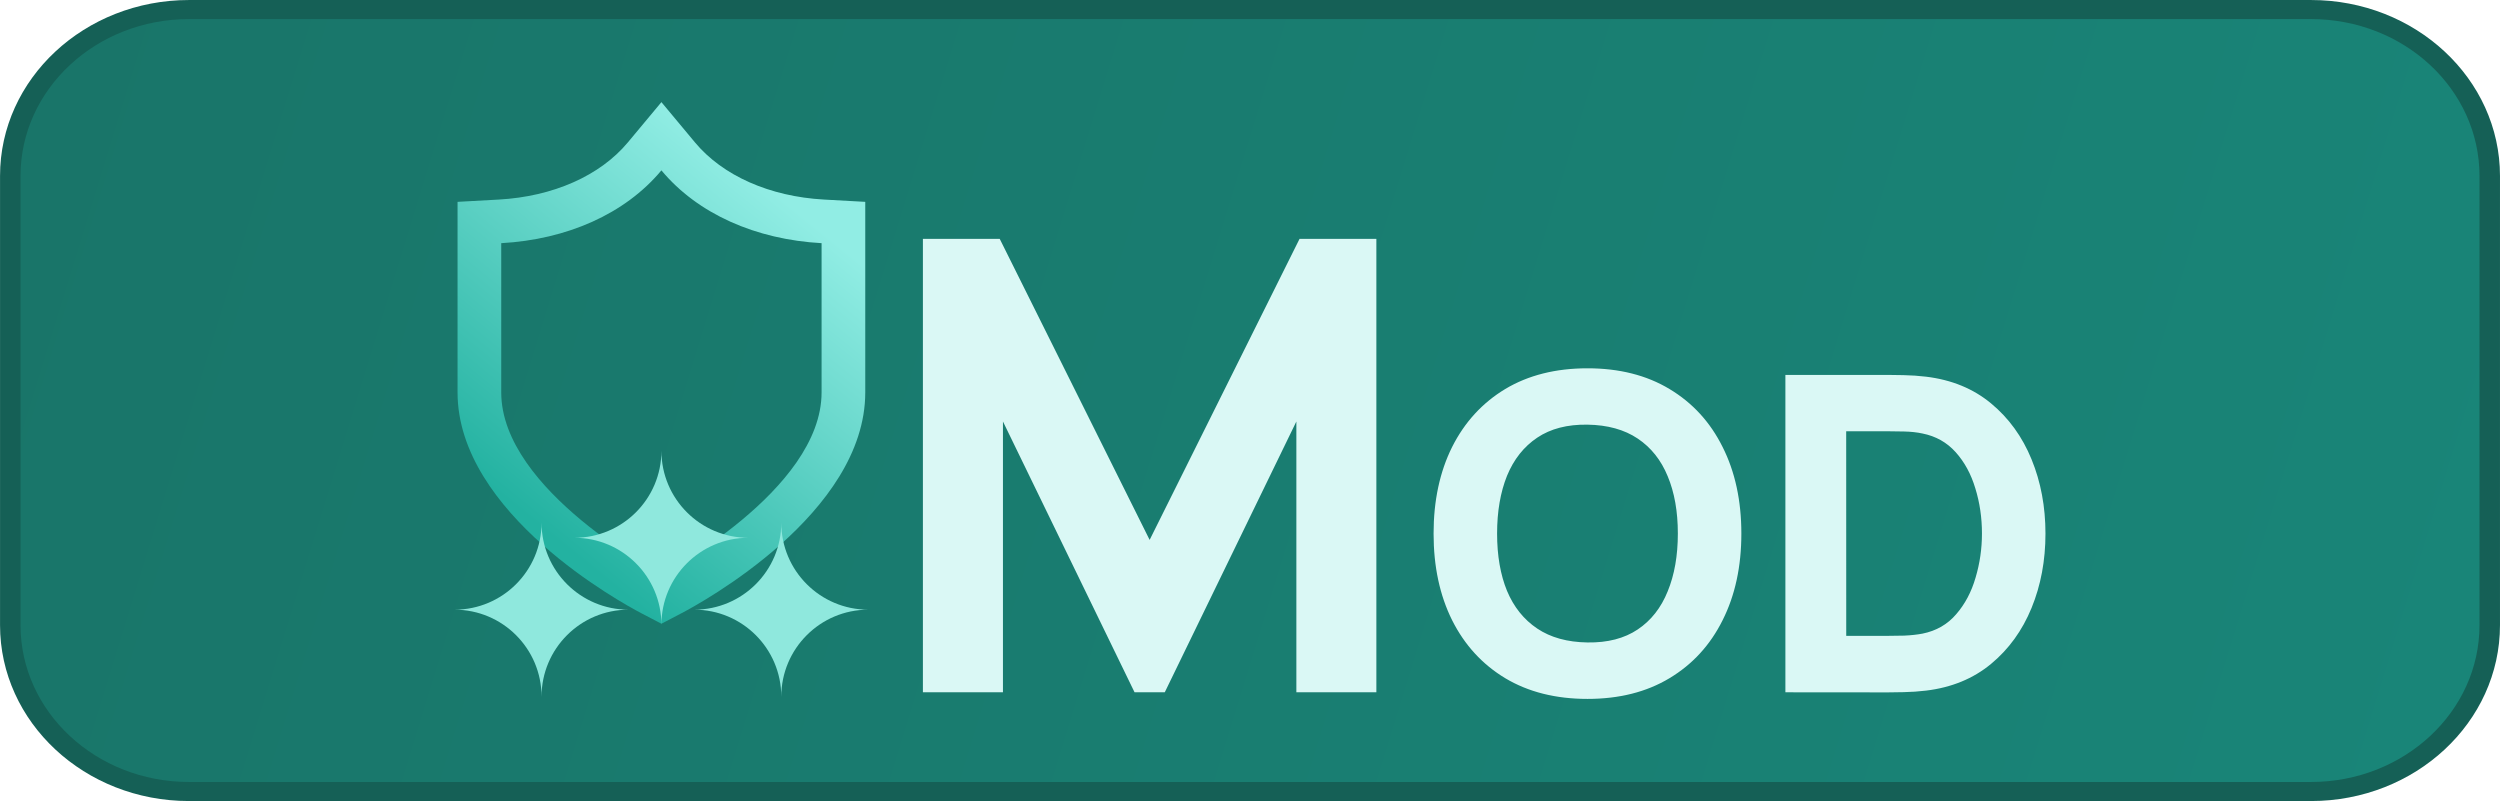
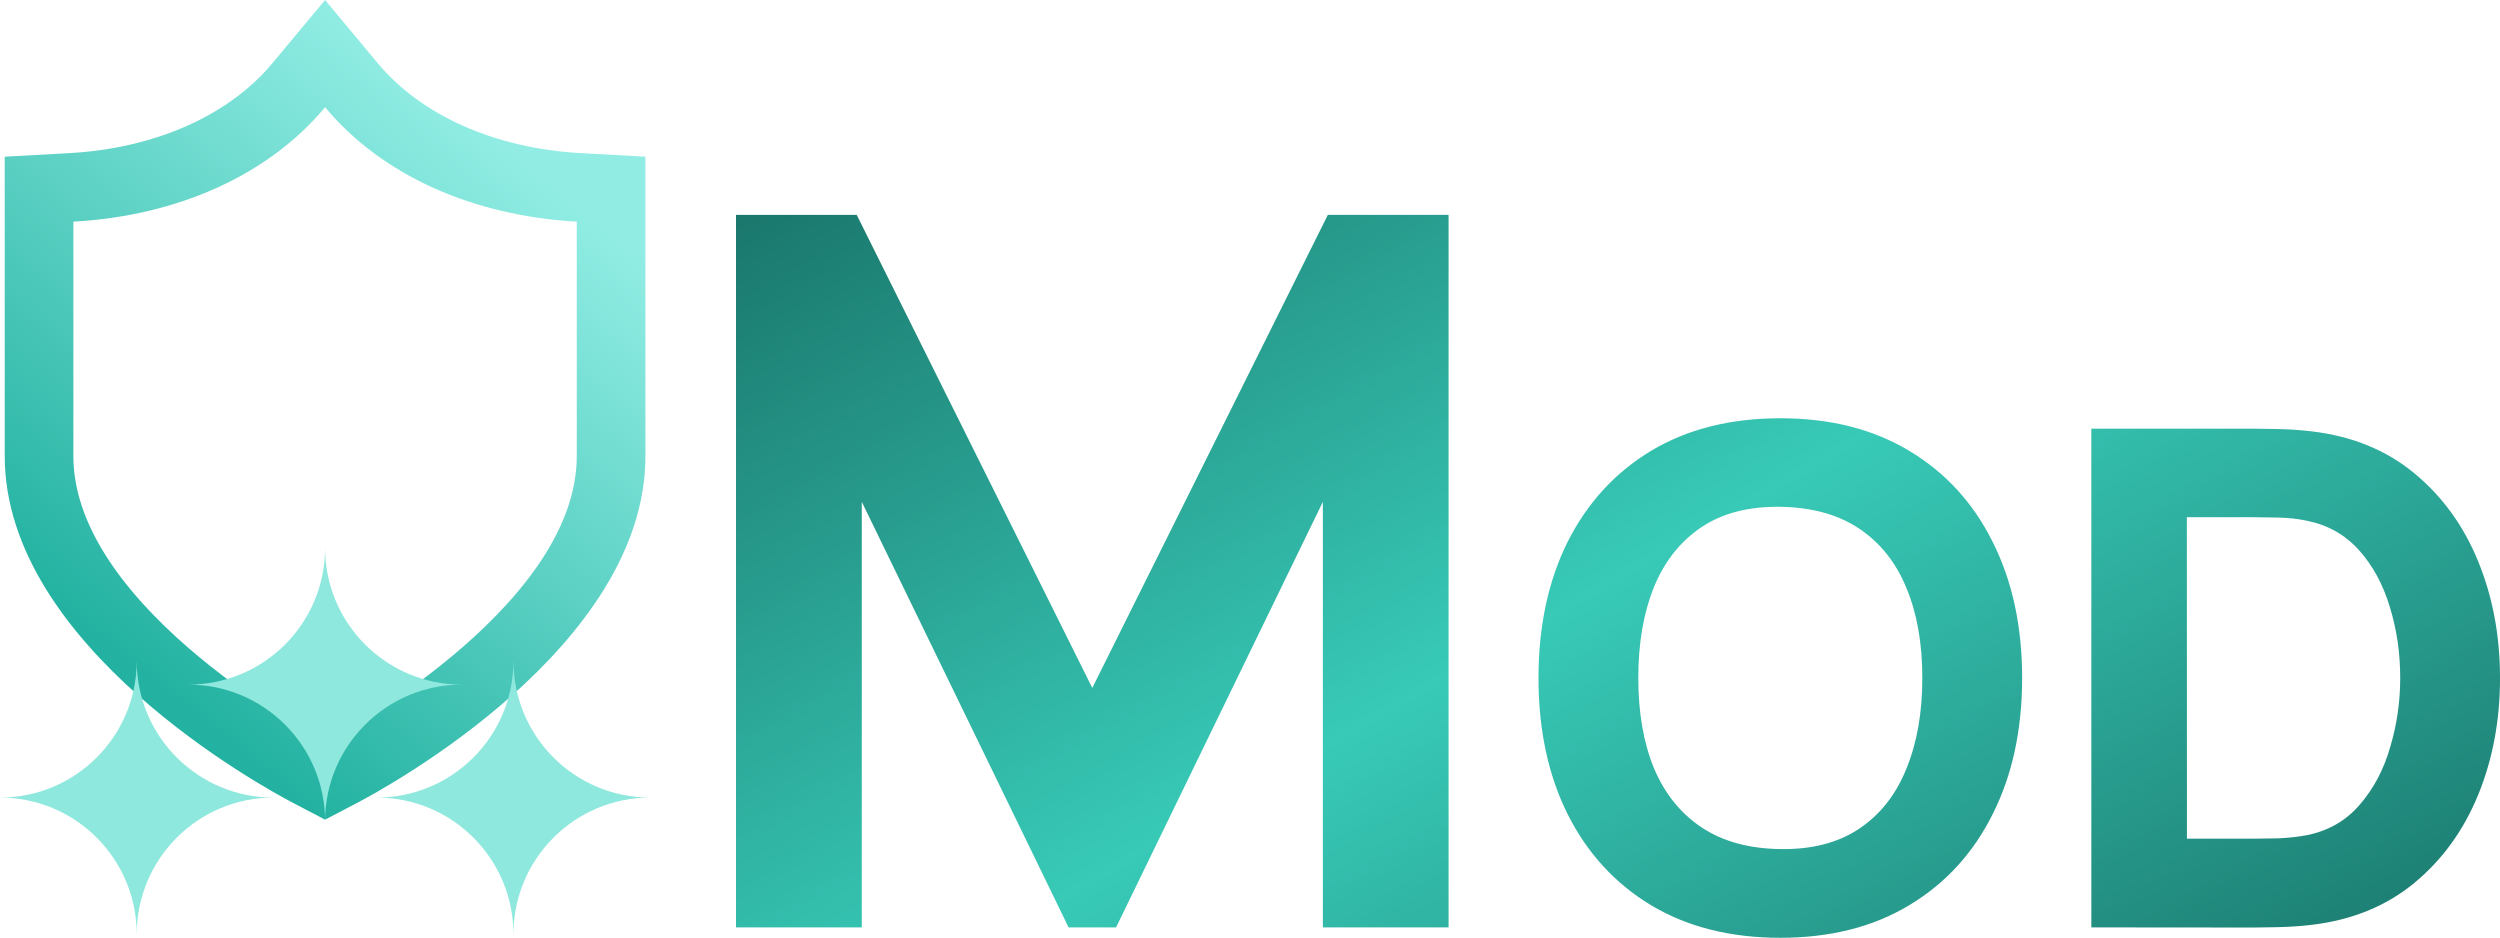
- <svg xmlns="http://www.w3.org/2000/svg" xmlns:xlink="http://www.w3.org/1999/xlink" width="28.009mm" height="8.974mm" viewBox="0 0 28.009 8.974" version="1.1" id="svg1">
+ <svg xmlns="http://www.w3.org/2000/svg" xmlns:xlink="http://www.w3.org/1999/xlink" width="17.824mm" height="6.686mm" viewBox="0 0 17.824 6.686" version="1.1" id="svg1">
  <defs id="defs1">
+     <linearGradient id="linearGradient6">
+       <stop style="stop-color:#156960;stop-opacity:1;" offset="0" id="stop7" />
+       <stop style="stop-color:#38cab7;stop-opacity:1;" offset="0.5" id="stop9" />
+       <stop style="stop-color:#156960;stop-opacity:1;" offset="1" id="stop8" />
+     </linearGradient>
    <linearGradient id="linearGradient49">
      <stop style="stop-color:#23b2a1;stop-opacity:1;" offset="0" id="stop49" />
      <stop style="stop-color:#91ede4;stop-opacity:1;" offset="1" id="stop50" />
-     </linearGradient>
-     <linearGradient id="linearGradient4">
-       <stop style="stop-color:#197569;stop-opacity:1;" offset="0" id="stop3" />
-       <stop style="stop-color:#198578;stop-opacity:1;" offset="1" id="stop4" />
    </linearGradient>
    <linearGradient id="swatch61">
      <stop style="stop-color:#197569;stop-opacity:1;" offset="0" id="stop61" />
    </linearGradient>
    <linearGradient id="linearGradient57">
      <stop style="stop-color:#ffffff;stop-opacity:1;" offset="0" id="stop57" />
      <stop style="stop-color:#ffffff;stop-opacity:0;" offset="1" id="stop58" />
    </linearGradient>
    <linearGradient xlink:href="#linearGradient57" id="linearGradient58" x1="55.894" y1="256" x2="456.107" y2="256" gradientUnits="userSpaceOnUse" />
-     <linearGradient xlink:href="#linearGradient4" id="linearGradient48" gradientUnits="userSpaceOnUse" x1="22.421" y1="37.591" x2="51.74" y2="45.998" />
    <linearGradient xlink:href="#linearGradient49" id="linearGradient50" x1="130.069" y1="411.512" x2="381.932" y2="100.488" gradientUnits="userSpaceOnUse" />
    <linearGradient xlink:href="#linearGradient49" id="linearGradient51" gradientUnits="userSpaceOnUse" x1="130.069" y1="411.512" x2="381.932" y2="100.488" />
+     <linearGradient xlink:href="#linearGradient6" id="linearGradient8" x1="119.859" y1="31.846" x2="132.249" y2="53.307" gradientUnits="userSpaceOnUse" />
+     <linearGradient xlink:href="#linearGradient6" id="linearGradient38" gradientUnits="userSpaceOnUse" x1="119.859" y1="31.846" x2="132.249" y2="53.307" />
+     <linearGradient xlink:href="#linearGradient6" id="linearGradient41" gradientUnits="userSpaceOnUse" x1="119.859" y1="31.846" x2="132.249" y2="53.307" />
  </defs>
-   <g id="g45" style="display:inline" transform="translate(-2.159894,37.89632)">
-     <g id="g48" transform="matrix(0.5075376,0,0,0.5075376,-1.668978,-36.46632)" style="display:inline">
-       <g id="g51" transform="translate(-100.2647,-29.121)">
-         <path id="path38" style="display:inline;fill:url(#linearGradient48);fill-opacity:1;stroke:#156056;stroke-width:0.5;stroke-dasharray:none;stroke-opacity:1;paint-order:stroke fill markers" d="M 24.137,36.795 H 50.024 a 2.056,2.056 45 0 1 2.056,2.056 v 5.888 A 2.056,2.056 135 0 1 50.024,46.795 H 24.137 A 2.056,2.056 45 0 1 22.081,44.739 V 38.851 A 2.056,2.056 135 0 1 24.137,36.795 Z" transform="matrix(1.809405,0,0,1.684035,68.30839,-35.23924)" />
-         <g id="g50" transform="translate(14.51724,-5.922535)">
-           <g id="g49" style="display:inline;fill:#daf8f5;fill-opacity:1" transform="translate(0,0.2389773)">
-             <g id="g61" transform="matrix(0.02248803,0,0,0.02248803,102.1347,34.24153)" style="display:inline;fill:url(#linearGradient50);fill-opacity:1;stroke:none">
-               <path class="st0" d="M 415.604,95.634 C 362.354,92.677 316.19,72.228 288.943,39.531 L 256.001,0 223.058,39.531 C 195.812,72.229 149.648,92.677 96.397,95.634 l -40.503,2.249 v 187.069 c 0,119.014 161.8,207.019 180.245,216.662 L 256.001,512 275.863,501.614 c 18.444,-9.642 180.244,-97.648 180.244,-216.662 V 97.883 Z M 256.001,66.979 c 35.725,42.882 92.904,67.898 157.224,71.468 0,0 0,110.771 0,146.505 0,96.475 -157.224,178.662 -157.224,178.662 0,0 -157.225,-82.187 -157.225,-178.662 0,-35.734 0,-146.505 0,-146.505 64.319,-3.57 121.499,-28.585 157.225,-71.468 z" id="path61" style="fill:url(#linearGradient51);fill-opacity:1;stroke:none" />
-             </g>
-             <g id="g76" transform="translate(74.82984,31.2704)" style="display:inline;fill:#8fe8dd;fill-opacity:1">
-               <path d="m 30.416,12.254 c 0,1.061 -0.86,1.921 -1.921,1.921 1.061,0 1.921,0.86 1.921,1.921 0,-1.061 0.86,-1.921 1.921,-1.921 -1.061,0 -1.921,-0.86 -1.921,-1.921 z" stroke="#000000" stroke-width="17.639" stroke-linecap="round" stroke-linejoin="round" id="path74" style="fill:#8fe8dd;fill-opacity:1;stroke:none;stroke-width:0.194;stroke-dasharray:none" />
-               <path d="m 33.062,10.667 c 0,1.061 -0.86,1.921 -1.921,1.921 1.061,0 1.921,0.86 1.921,1.921 0,-1.061 0.86,-1.921 1.921,-1.921 -1.061,0 -1.921,-0.86 -1.921,-1.921 z" stroke="#000000" stroke-width="17.639" stroke-linecap="round" stroke-linejoin="round" id="path75" style="fill:#8fe8dd;fill-opacity:1;stroke:none;stroke-width:0.194;stroke-dasharray:none" />
-               <path d="m 35.708,12.254 c 0,1.061 -0.86,1.921 -1.921,1.921 1.061,0 1.921,0.86 1.921,1.921 0,-1.061 0.86,-1.921 1.921,-1.921 -1.061,0 -1.921,-0.86 -1.921,-1.921 z" stroke="#000000" stroke-width="17.639" stroke-linecap="round" stroke-linejoin="round" id="path76" style="fill:#8fe8dd;fill-opacity:1;stroke:none;stroke-width:0.194;stroke-dasharray:none" />
-             </g>
-           </g>
-           <g id="text39" style="font-weight:800;font-size:13.902px;font-family:Manrope;-inkscape-font-specification:'Manrope Ultra-Bold';fill:#daf8f5;stroke-width:1.97;paint-order:stroke fill markers" aria-label="MOD">
-             <path d="M 113.664,47.508 V 37.499 h 1.696 l 3.309,6.645 3.309,-6.645 h 1.696 v 10.009 h -1.766 v -5.978 l -2.905,5.978 h -0.667 l -2.905,-5.978 v 5.978 z" id="path18" />
-             <path style="font-size:9.731px" d="m 128.334,47.654 q -1.051,0 -1.815,-0.457 -0.759,-0.457 -1.173,-1.28 -0.409,-0.822 -0.409,-1.912 0,-1.09 0.409,-1.912 0.414,-0.822 1.173,-1.28 0.764,-0.457 1.815,-0.457 1.051,0 1.81,0.457 0.764,0.457 1.173,1.28 0.414,0.822 0.414,1.912 0,1.09 -0.414,1.912 -0.409,0.822 -1.173,1.28 -0.759,0.457 -1.81,0.457 z m 0,-1.246 q 0.667,0.01 1.109,-0.287 0.443,-0.297 0.662,-0.842 0.224,-0.545 0.224,-1.275 0,-0.73 -0.224,-1.265 -0.219,-0.535 -0.662,-0.832 -0.443,-0.297 -1.109,-0.307 -0.667,-0.01 -1.109,0.287 -0.443,0.297 -0.667,0.842 -0.219,0.545 -0.219,1.275 0,0.73 0.219,1.265 0.224,0.535 0.667,0.832 0.443,0.297 1.109,0.307 z m 4.369,1.1 v -7.006 h 2.267 q 0.083,0 0.341,0.005 0.258,0.005 0.496,0.034 0.847,0.102 1.435,0.589 0.589,0.487 0.895,1.236 0.307,0.749 0.307,1.64 0,0.89 -0.307,1.64 -0.307,0.749 -0.895,1.236 -0.589,0.487 -1.435,0.589 -0.238,0.029 -0.496,0.034 -0.258,0.005 -0.341,0.005 z m 1.343,-1.246 h 0.924 q 0.131,0 0.355,-0.005 0.224,-0.01 0.404,-0.044 0.457,-0.092 0.744,-0.428 0.292,-0.336 0.428,-0.808 0.141,-0.472 0.141,-0.973 0,-0.525 -0.146,-0.997 -0.141,-0.472 -0.433,-0.798 -0.292,-0.326 -0.735,-0.414 -0.18,-0.039 -0.404,-0.044 -0.224,-0.005 -0.355,-0.005 h -0.924 z" id="path19" />
-           </g>
+   <g id="g45" style="display:inline" transform="translate(8.757755,36.55995)">
+     <g id="g48" transform="matrix(0.5075376,0,0,0.5075376,-17.67911,-36.27419)" style="display:inline">
+       <g id="g49" style="display:inline;fill:#daf8f5;fill-opacity:1" transform="translate(-85.74748,-34.80456)">
+         <g id="g61" transform="matrix(0.02248803,0,0,0.02248803,102.1347,34.24153)" style="display:inline;fill:url(#linearGradient50);fill-opacity:1;stroke:none">
+           <path class="st0" d="M 415.604,95.634 C 362.354,92.677 316.19,72.228 288.943,39.531 L 256.001,0 223.058,39.531 C 195.812,72.229 149.648,92.677 96.397,95.634 l -40.503,2.249 v 187.069 c 0,119.014 161.8,207.019 180.245,216.662 L 256.001,512 275.863,501.614 c 18.444,-9.642 180.244,-97.648 180.244,-216.662 V 97.883 Z M 256.001,66.979 c 35.725,42.882 92.904,67.898 157.224,71.468 0,0 0,110.771 0,146.505 0,96.475 -157.224,178.662 -157.224,178.662 0,0 -157.225,-82.187 -157.225,-178.662 0,-35.734 0,-146.505 0,-146.505 64.319,-3.57 121.499,-28.585 157.225,-71.468 z" id="path61" style="fill:url(#linearGradient51);fill-opacity:1;stroke:none" />
        </g>
+         <g id="g76" transform="translate(74.82984,31.2704)" style="display:inline;fill:#8fe8dd;fill-opacity:1">
+           <path d="m 30.416,12.254 c 0,1.061 -0.86,1.921 -1.921,1.921 1.061,0 1.921,0.86 1.921,1.921 0,-1.061 0.86,-1.921 1.921,-1.921 -1.061,0 -1.921,-0.86 -1.921,-1.921 z" stroke="#000000" stroke-width="17.639" stroke-linecap="round" stroke-linejoin="round" id="path74" style="fill:#8fe8dd;fill-opacity:1;stroke:none;stroke-width:0.194;stroke-dasharray:none" />
+           <path d="m 33.062,10.667 c 0,1.061 -0.86,1.921 -1.921,1.921 1.061,0 1.921,0.86 1.921,1.921 0,-1.061 0.86,-1.921 1.921,-1.921 -1.061,0 -1.921,-0.86 -1.921,-1.921 z" stroke="#000000" stroke-width="17.639" stroke-linecap="round" stroke-linejoin="round" id="path75" style="fill:#8fe8dd;fill-opacity:1;stroke:none;stroke-width:0.194;stroke-dasharray:none" />
+           <path d="m 35.708,12.254 c 0,1.061 -0.86,1.921 -1.921,1.921 1.061,0 1.921,0.86 1.921,1.921 0,-1.061 0.86,-1.921 1.921,-1.921 -1.061,0 -1.921,-0.86 -1.921,-1.921 z" stroke="#000000" stroke-width="17.639" stroke-linecap="round" stroke-linejoin="round" id="path76" style="fill:#8fe8dd;fill-opacity:1;stroke:none;stroke-width:0.194;stroke-dasharray:none" />
+         </g>
+       </g>
+       <g id="text39" style="font-weight:800;font-size:13.902px;font-family:Manrope;-inkscape-font-specification:'Manrope Ultra-Bold';fill:url(#linearGradient8);stroke-width:1.97;paint-order:stroke fill markers" transform="translate(-85.74748,-35.04354)" aria-label="MOD">
+         <path d="M 113.664,47.508 V 37.499 h 1.696 l 3.309,6.645 3.309,-6.645 h 1.696 v 10.009 h -1.766 v -5.978 l -2.905,5.978 h -0.667 l -2.905,-5.978 v 5.978 z" id="path15" style="fill:url(#linearGradient38)" />
+         <path style="font-size:9.731px;fill:url(#linearGradient41)" d="m 128.334,47.654 q -1.051,0 -1.815,-0.457 -0.759,-0.457 -1.173,-1.28 -0.409,-0.822 -0.409,-1.912 0,-1.09 0.409,-1.912 0.414,-0.822 1.173,-1.28 0.764,-0.457 1.815,-0.457 1.051,0 1.81,0.457 0.764,0.457 1.173,1.28 0.414,0.822 0.414,1.912 0,1.09 -0.414,1.912 -0.409,0.822 -1.173,1.28 -0.759,0.457 -1.81,0.457 z m 0,-1.246 q 0.667,0.01 1.109,-0.287 0.443,-0.297 0.662,-0.842 0.224,-0.545 0.224,-1.275 0,-0.73 -0.224,-1.265 -0.219,-0.535 -0.662,-0.832 -0.443,-0.297 -1.109,-0.307 -0.667,-0.01 -1.109,0.287 -0.443,0.297 -0.667,0.842 -0.219,0.545 -0.219,1.275 0,0.73 0.219,1.265 0.224,0.535 0.667,0.832 0.443,0.297 1.109,0.307 z m 4.369,1.1 v -7.006 h 2.267 q 0.083,0 0.341,0.005 0.258,0.005 0.496,0.034 0.847,0.102 1.435,0.589 0.589,0.487 0.895,1.236 0.307,0.749 0.307,1.64 0,0.89 -0.307,1.64 -0.307,0.749 -0.895,1.236 -0.589,0.487 -1.435,0.589 -0.238,0.029 -0.496,0.034 -0.258,0.005 -0.341,0.005 z m 1.343,-1.246 h 0.924 q 0.131,0 0.355,-0.005 0.224,-0.01 0.404,-0.044 0.457,-0.092 0.744,-0.428 0.292,-0.336 0.428,-0.808 0.141,-0.472 0.141,-0.973 0,-0.525 -0.146,-0.997 -0.141,-0.472 -0.433,-0.798 -0.292,-0.326 -0.735,-0.414 -0.18,-0.039 -0.404,-0.044 -0.224,-0.005 -0.355,-0.005 h -0.924 z" id="path16" />
      </g>
    </g>
  </g>
</svg>
